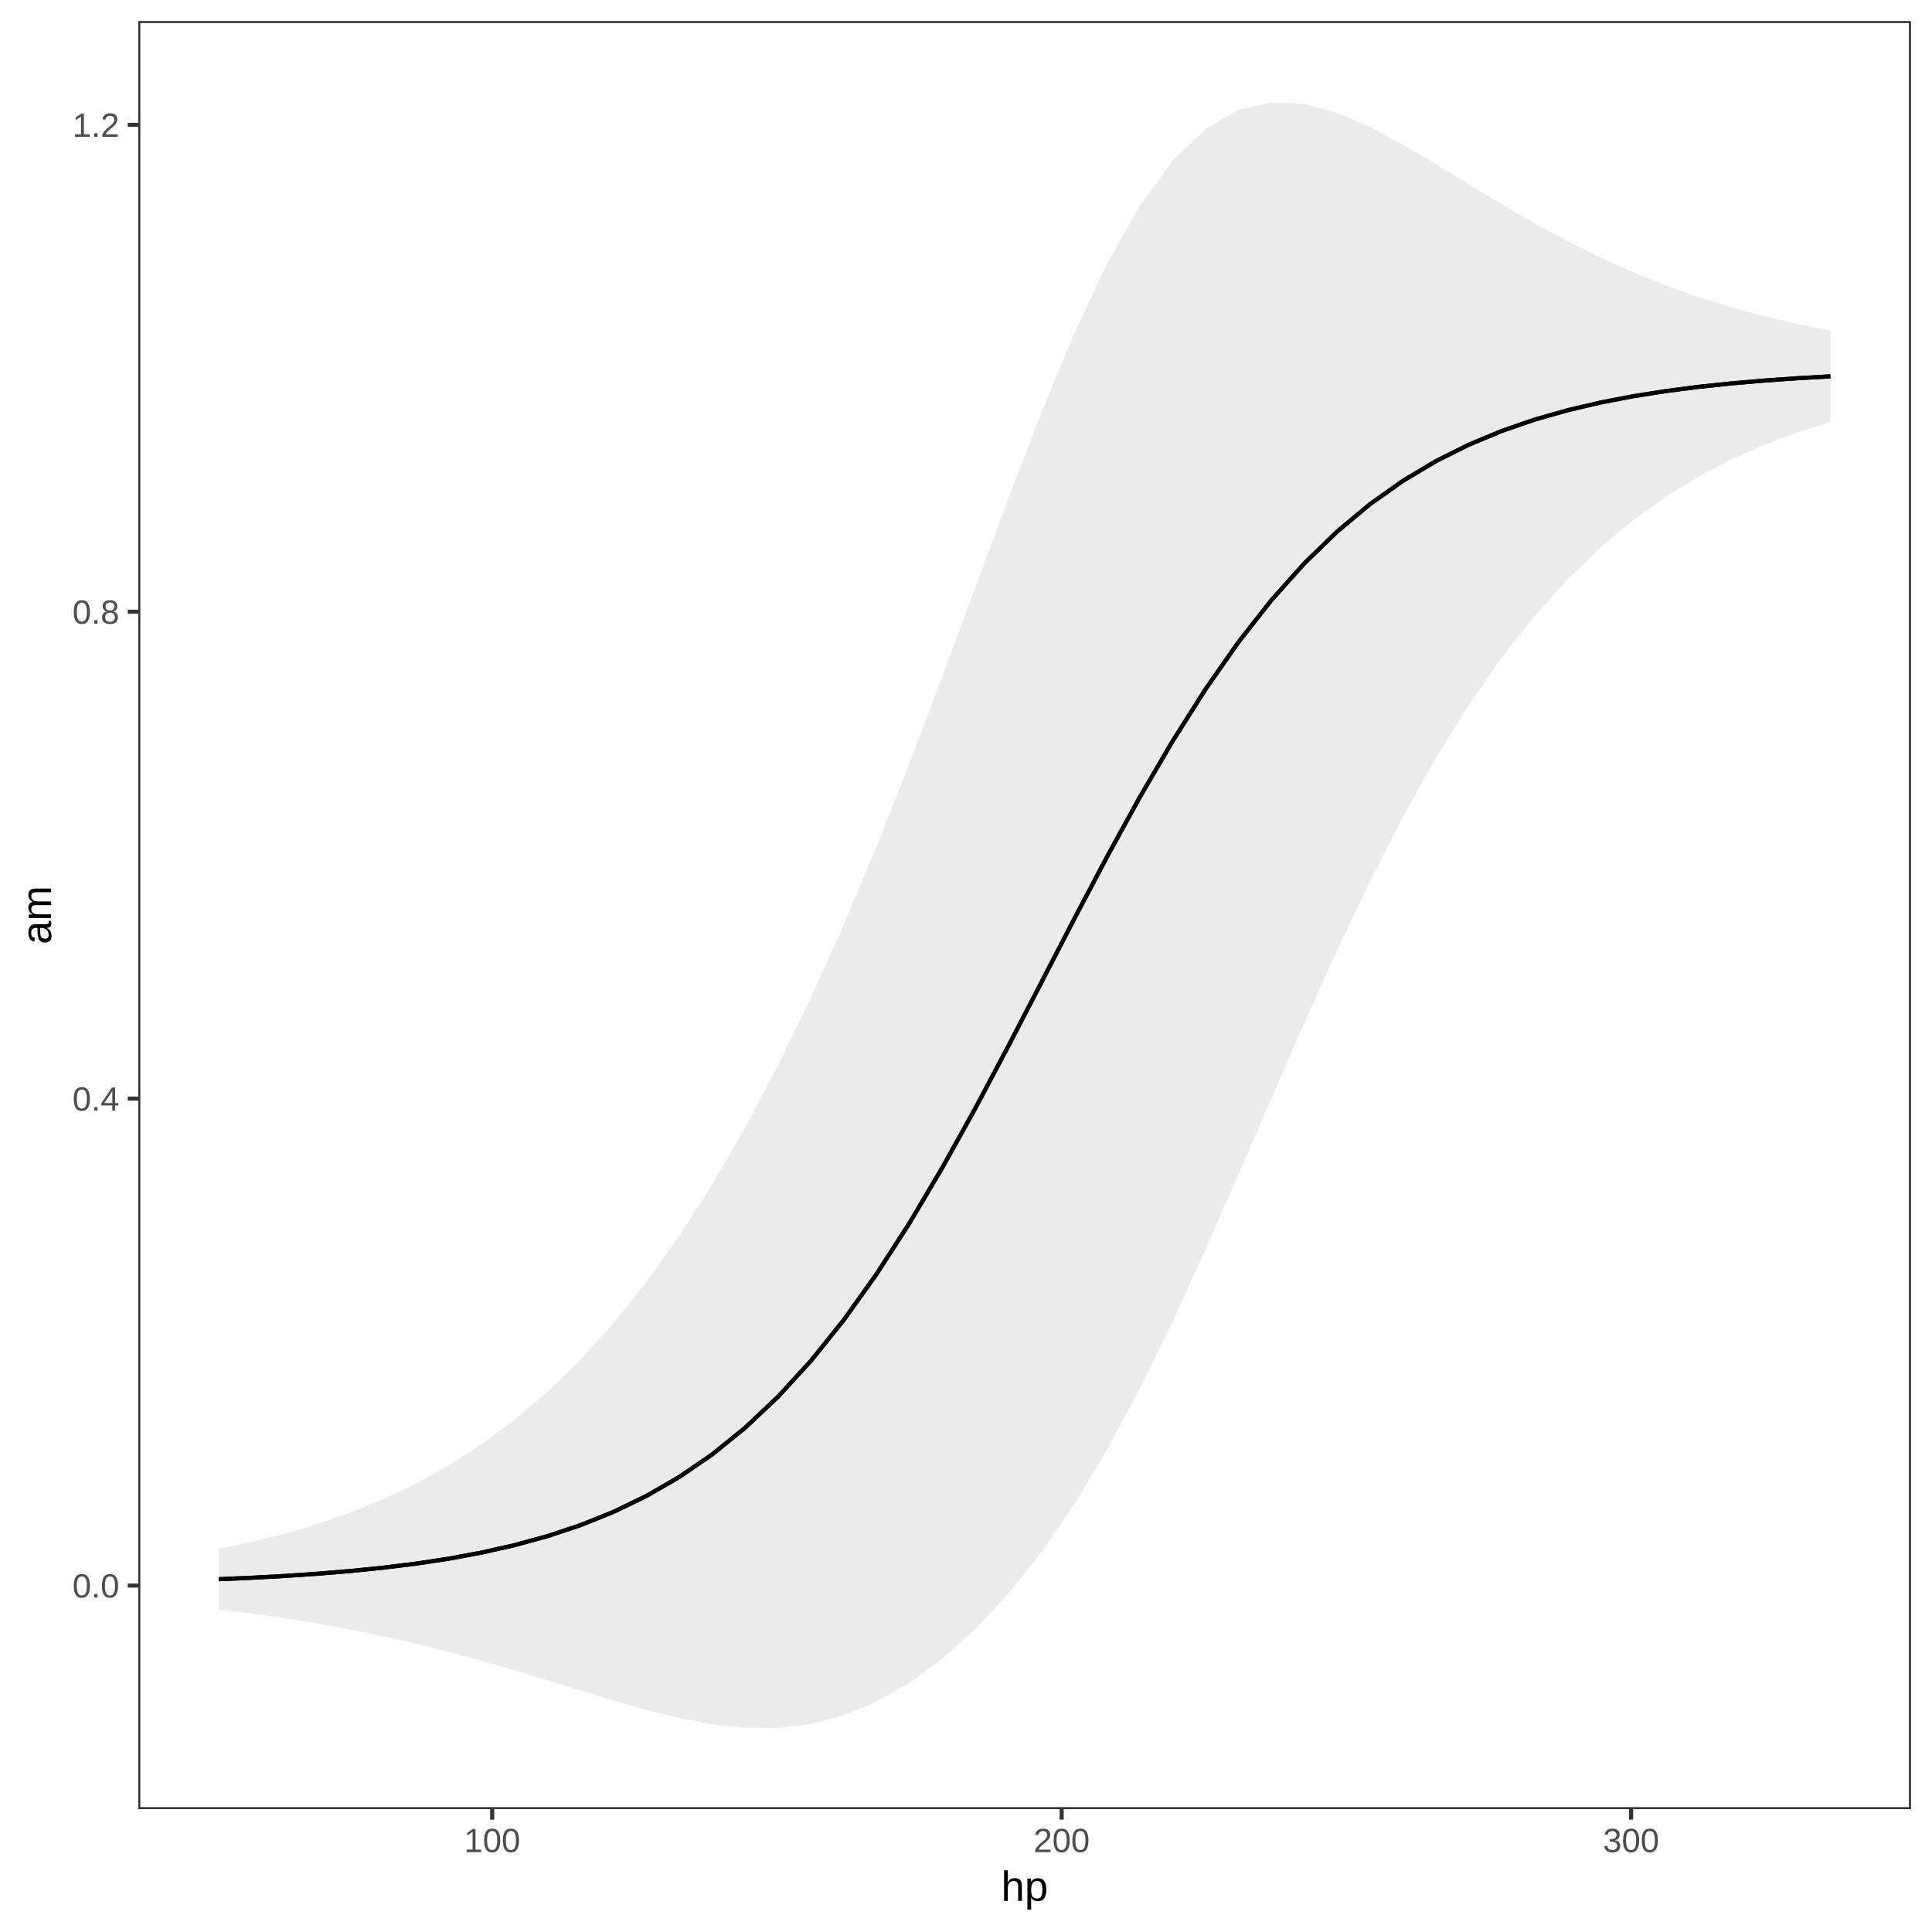
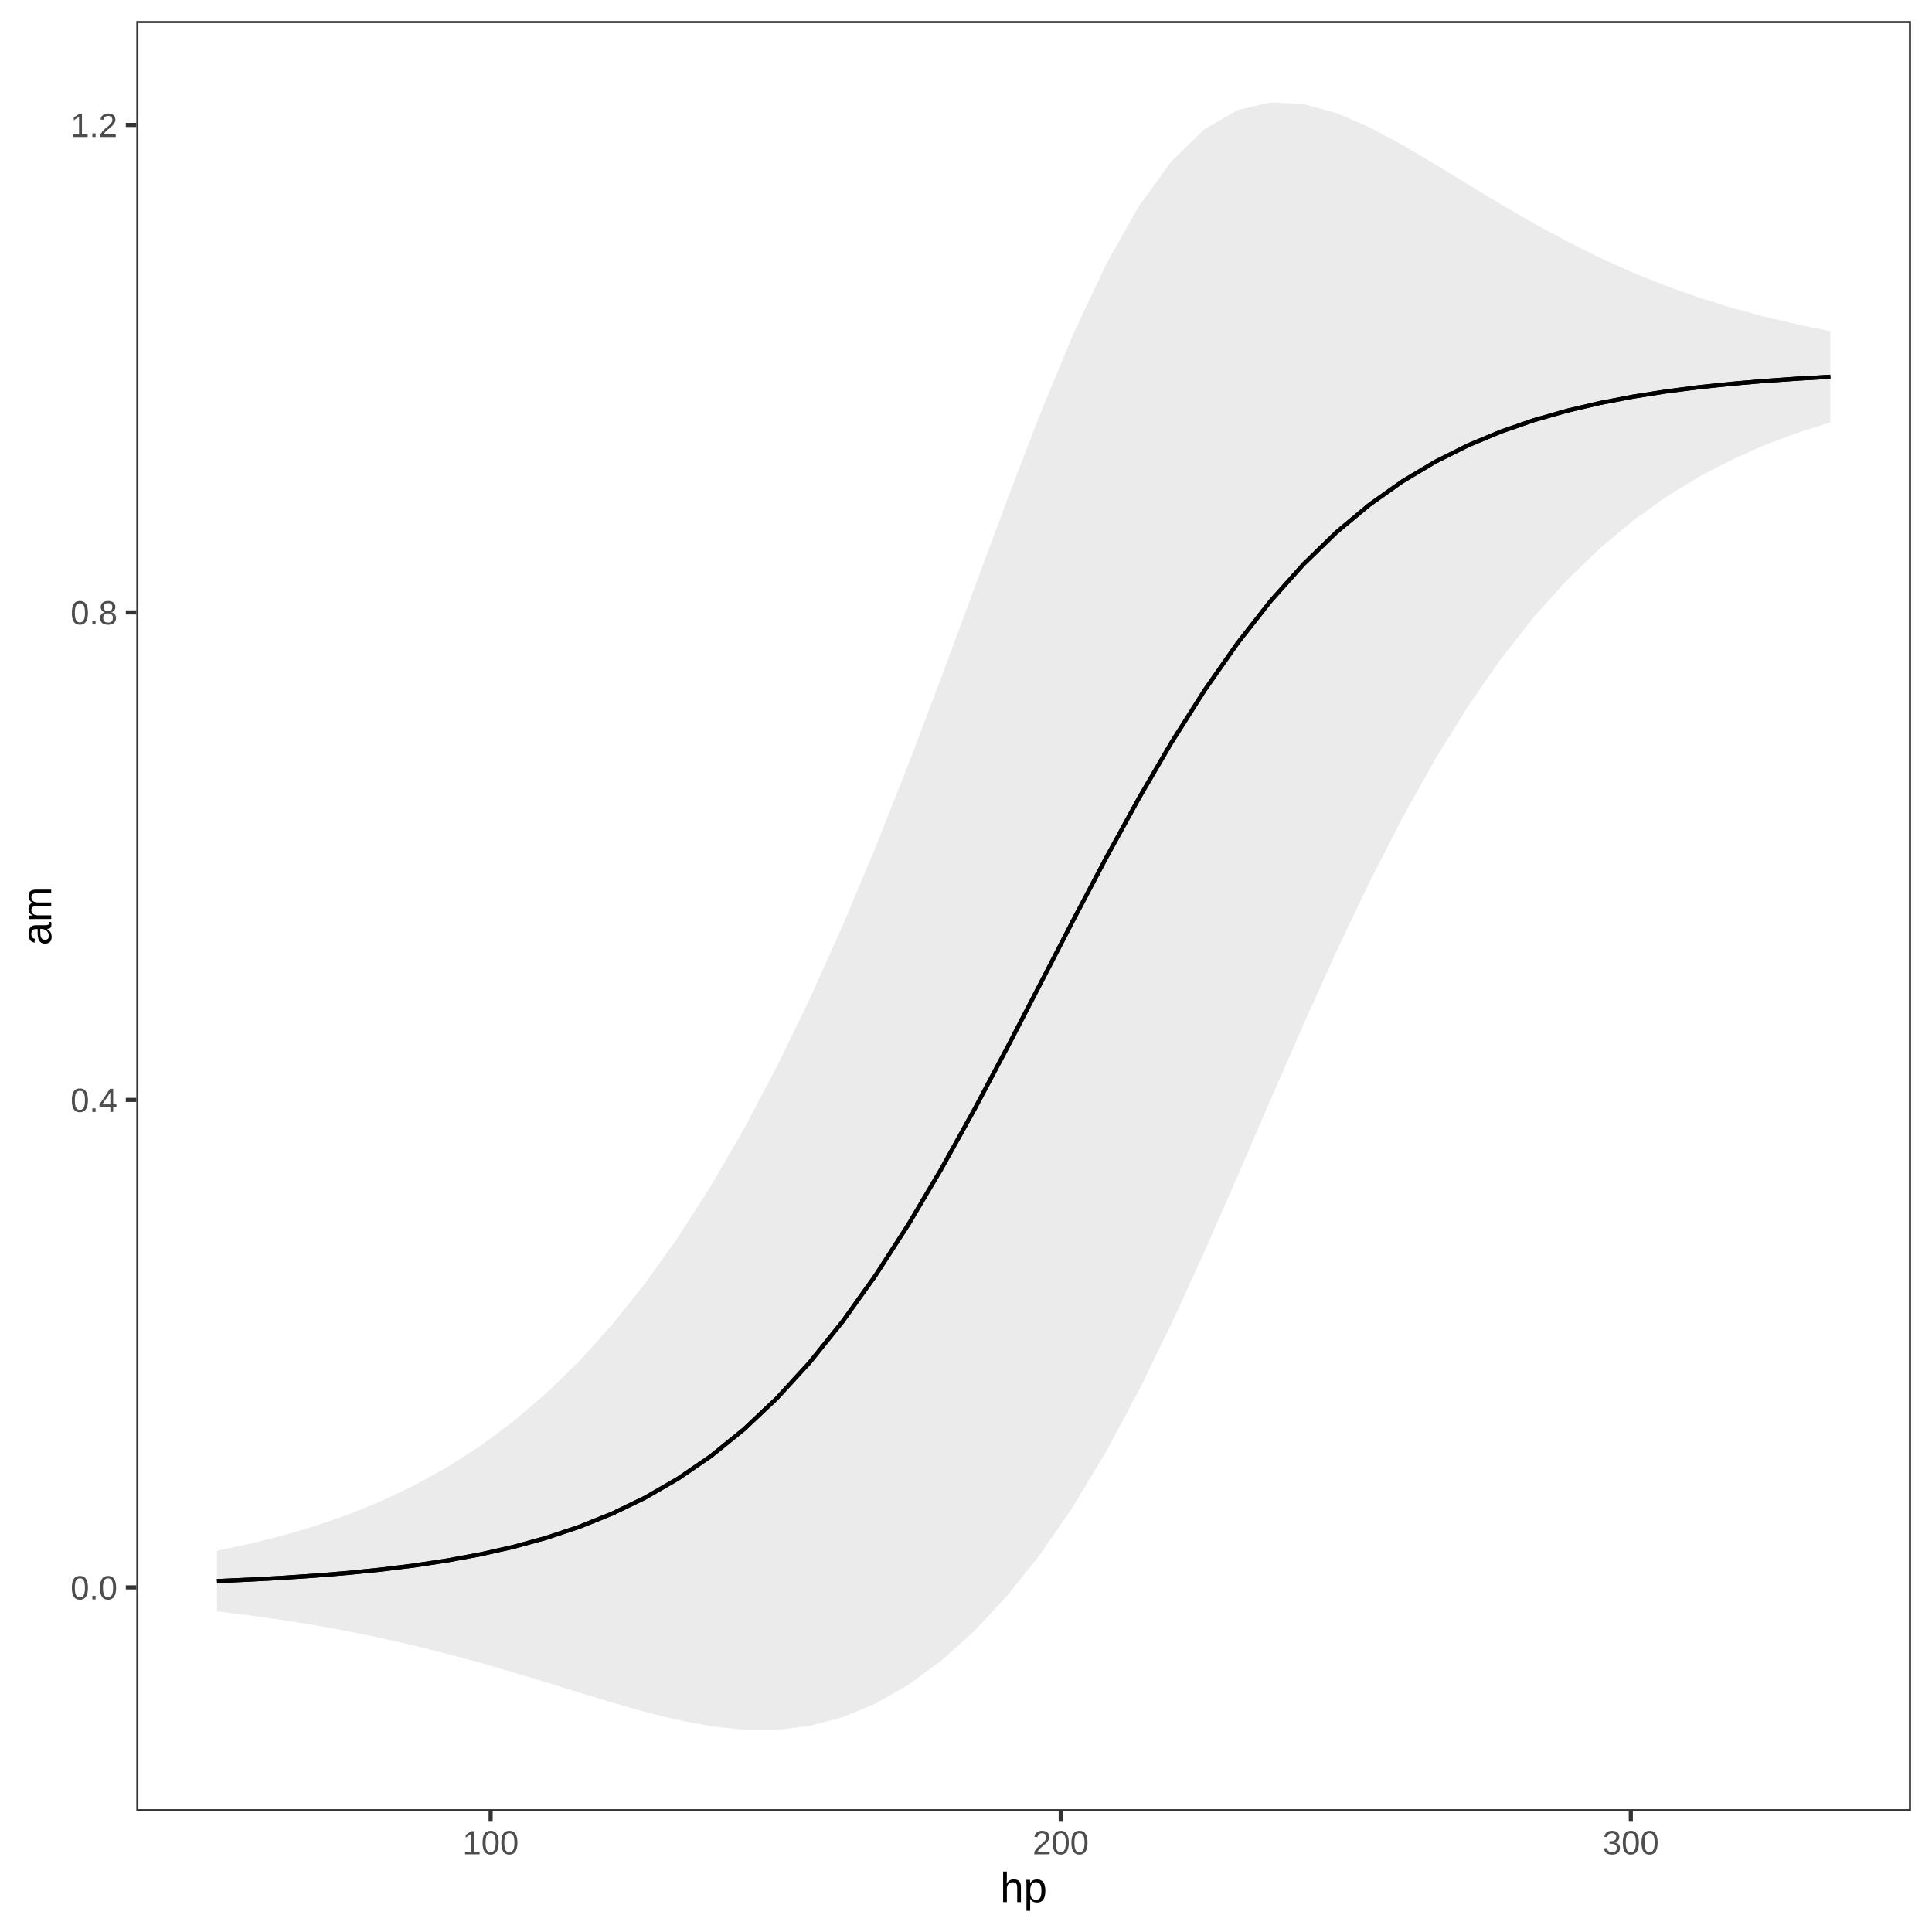
- <svg xmlns="http://www.w3.org/2000/svg" class="svglite" width="504.00pt" height="504.00pt" viewBox="0 0 504.00 504.00">
-   <defs>
-     <style type="text/css">
+ <svg xmlns="http://www.w3.org/2000/svg" width="504.00pt" height="504.00pt" viewBox="0 0 504.00 504.00">
+   <g class="svglite">
+     <defs>
+       <style type="text/css">
    .svglite line, .svglite polyline, .svglite polygon, .svglite path, .svglite rect, .svglite circle {
      fill: none;
      stroke: #000000;
      stroke-linecap: round;
      stroke-linejoin: round;
      stroke-miterlimit: 10.00;
    }
    .svglite text {
      white-space: pre;
    }
+     .svglite g.glyphgroup path {
+       fill: inherit;
+       stroke: none;
+     }
  </style>
-   </defs>
-   <rect width="100%" height="100%" style="stroke: none; fill: #FFFFFF;" />
-   <defs>
-     <clipPath id="cpMC4wMHw1MDQuMDB8MC4wMHw1MDQuMDA=">
-       <rect x="0.00" y="0.00" width="504.00" height="504.00" />
-     </clipPath>
-   </defs>
-   <g clip-path="url(#cpMC4wMHw1MDQuMDB8MC4wMHw1MDQuMDA=)">
-     <rect x="0" y="0.00" width="504.00" height="504.00" style="stroke-width: 1.07; stroke: #FFFFFF; fill: #FFFFFF;" />
-   </g>
-   <defs>
-     <clipPath id="cpMzYuMDd8NDk4LjUyfDUuNDh8NDcxLjk1">
-       <rect x="36.07" y="5.48" width="462.45" height="466.47" />
-     </clipPath>
-   </defs>
-   <g clip-path="url(#cpMzYuMDd8NDk4LjUyfDUuNDh8NDcxLjk1)">
-     <rect x="36.07" y="5.48" width="462.45" height="466.47" style="stroke-width: 1.07; stroke: none; fill: #FFFFFF;" />
-     <polygon points="57.09,404.07 65.67,402.25 74.25,400.10 82.83,397.56 91.41,394.58 99.99,391.09 108.57,387.00 117.15,382.25 125.73,376.73 134.31,370.36 142.89,363.04 151.47,354.68 160.05,345.17 168.63,334.44 177.21,322.41 185.79,309.02 194.37,294.22 202.95,277.99 211.53,260.32 220.11,241.23 228.69,220.78 237.27,199.11 245.84,176.47 254.42,153.29 263.00,130.17 271.58,107.85 280.16,87.18 288.74,68.92 297.32,53.71 305.90,41.92 314.48,33.64 323.06,28.69 331.64,26.68 340.22,27.12 348.80,29.46 357.38,33.16 365.96,37.75 374.54,42.83 383.12,48.08 391.70,53.27 400.28,58.24 408.86,62.89 417.44,67.16 426.02,71.02 434.60,74.47 443.18,77.52 451.76,80.19 460.34,82.53 468.92,84.55 477.50,86.29 477.50,110.07 468.92,112.79 460.34,116.01 451.76,119.82 443.18,124.30 434.60,129.56 426.02,135.72 417.44,142.88 408.86,151.18 400.28,160.73 391.70,171.63 383.12,183.97 374.54,197.81 365.96,213.14 357.38,229.89 348.80,247.89 340.22,266.90 331.64,286.55 323.06,306.40 314.48,325.96 305.90,344.74 297.32,362.29 288.74,378.29 280.16,392.54 271.58,405.02 263.00,415.79 254.42,424.98 245.84,432.68 237.27,438.98 228.69,443.89 220.11,447.45 211.53,449.71 202.95,450.75 194.37,450.71 185.79,449.79 177.21,448.18 168.63,446.06 160.05,443.62 151.47,441.02 142.89,438.37 134.31,435.76 125.73,433.27 117.15,430.94 108.57,428.79 99.99,426.84 91.41,425.08 82.83,423.52 74.25,422.13 65.67,420.92 57.09,419.86 " style="stroke-width: 0.00; stroke: none; stroke-linecap: butt; fill: #333333; fill-opacity: 0.10;" />
-     <polyline points="57.09,404.07 65.67,402.25 74.25,400.10 82.83,397.56 91.41,394.58 99.99,391.09 108.57,387.00 117.15,382.25 125.73,376.73 134.31,370.36 142.89,363.04 151.47,354.68 160.05,345.17 168.63,334.44 177.21,322.41 185.79,309.02 194.37,294.22 202.95,277.99 211.53,260.32 220.11,241.23 228.69,220.78 237.27,199.11 245.84,176.47 254.42,153.29 263.00,130.17 271.58,107.85 280.16,87.18 288.74,68.92 297.32,53.71 305.90,41.92 314.48,33.64 323.06,28.69 331.64,26.68 340.22,27.12 348.80,29.46 357.38,33.16 365.96,37.75 374.54,42.83 383.12,48.08 391.70,53.27 400.28,58.24 408.86,62.89 417.44,67.16 426.02,71.02 434.60,74.47 443.18,77.52 451.76,80.19 460.34,82.53 468.92,84.55 477.50,86.29 " style="stroke-width: 1.07; stroke: none; stroke-linecap: butt;" />
-     <polyline points="477.50,110.07 468.92,112.79 460.34,116.01 451.76,119.82 443.18,124.30 434.60,129.56 426.02,135.72 417.44,142.88 408.86,151.18 400.28,160.73 391.70,171.63 383.12,183.97 374.54,197.81 365.96,213.14 357.38,229.89 348.80,247.89 340.22,266.90 331.64,286.55 323.06,306.40 314.48,325.96 305.90,344.74 297.32,362.29 288.74,378.29 280.16,392.54 271.58,405.02 263.00,415.79 254.42,424.98 245.84,432.68 237.27,438.98 228.69,443.89 220.11,447.45 211.53,449.71 202.95,450.75 194.37,450.71 185.79,449.79 177.21,448.18 168.63,446.06 160.05,443.62 151.47,441.02 142.89,438.37 134.31,435.76 125.73,433.27 117.15,430.94 108.57,428.79 99.99,426.84 91.41,425.08 82.83,423.52 74.25,422.13 65.67,420.92 57.09,419.86 " style="stroke-width: 1.07; stroke: none; stroke-linecap: butt;" />
-     <polyline points="57.09,411.97 65.67,411.59 74.25,411.12 82.83,410.54 91.41,409.83 99.99,408.96 108.57,407.90 117.15,406.60 125.73,405.00 134.31,403.06 142.89,400.71 151.47,397.85 160.05,394.40 168.63,390.25 177.21,385.29 185.79,379.41 194.37,372.47 202.95,364.37 211.53,355.02 220.11,344.34 228.69,332.34 237.27,319.04 245.84,304.58 254.42,289.14 263.00,272.98 271.58,256.44 280.16,239.86 288.74,223.60 297.32,208.00 305.90,193.33 314.48,179.80 323.06,167.54 331.64,156.61 340.22,147.01 348.80,138.68 357.38,131.53 365.96,125.45 374.54,120.32 383.12,116.03 391.70,112.45 400.28,109.48 408.86,107.04 417.44,105.02 426.02,103.37 434.60,102.02 443.18,100.91 451.76,100.01 460.34,99.27 468.92,98.67 477.50,98.18 " style="stroke-width: 1.07; stroke-linecap: butt;" />
-     <polyline points="57.09,411.97 65.67,411.59 74.25,411.12 82.83,410.54 91.41,409.83 99.99,408.96 108.57,407.90 117.15,406.60 125.73,405.00 134.31,403.06 142.89,400.71 151.47,397.85 160.05,394.40 168.63,390.25 177.21,385.29 185.79,379.41 194.37,372.47 202.95,364.37 211.53,355.02 220.11,344.34 228.69,332.34 237.27,319.04 245.84,304.58 254.42,289.14 263.00,272.98 271.58,256.44 280.16,239.86 288.74,223.60 297.32,208.00 305.90,193.33 314.48,179.80 323.06,167.54 331.64,156.61 340.22,147.01 348.80,138.68 357.38,131.53 365.96,125.45 374.54,120.32 383.12,116.03 391.70,112.45 400.28,109.48 408.86,107.04 417.44,105.02 426.02,103.37 434.60,102.02 443.18,100.91 451.76,100.01 460.34,99.27 468.92,98.67 477.50,98.18 " style="stroke-width: 1.07; stroke-linecap: butt;" />
-     <rect x="36.07" y="5.48" width="462.45" height="466.47" style="stroke-width: 1.07; stroke: #333333;" />
-   </g>
-   <g clip-path="url(#cpMC4wMHw1MDQuMDB8MC4wMHw1MDQuMDA=)">
-     <text x="31.14" y="416.76" text-anchor="end" style="font-size: 8.80px;fill: #4D4D4D; font-family: &quot;Liberation Sans&quot;;" textLength="12.42px" lengthAdjust="spacingAndGlyphs">0.0</text>
-     <text x="31.14" y="289.74" text-anchor="end" style="font-size: 8.80px;fill: #4D4D4D; font-family: &quot;Liberation Sans&quot;;" textLength="12.42px" lengthAdjust="spacingAndGlyphs">0.4</text>
-     <text x="31.14" y="162.72" text-anchor="end" style="font-size: 8.80px;fill: #4D4D4D; font-family: &quot;Liberation Sans&quot;;" textLength="12.42px" lengthAdjust="spacingAndGlyphs">0.8</text>
-     <text x="31.14" y="35.70" text-anchor="end" style="font-size: 8.80px;fill: #4D4D4D; font-family: &quot;Liberation Sans&quot;;" textLength="12.42px" lengthAdjust="spacingAndGlyphs">1.2</text>
-     <polyline points="33.33,413.62 36.07,413.62 " style="stroke-width: 1.07; stroke: #333333; stroke-linecap: butt;" />
-     <polyline points="33.33,286.60 36.07,286.60 " style="stroke-width: 1.07; stroke: #333333; stroke-linecap: butt;" />
-     <polyline points="33.33,159.58 36.07,159.58 " style="stroke-width: 1.07; stroke: #333333; stroke-linecap: butt;" />
-     <polyline points="33.33,32.56 36.07,32.56 " style="stroke-width: 1.07; stroke: #333333; stroke-linecap: butt;" />
-     <polyline points="128.40,474.69 128.40,471.95 " style="stroke-width: 1.07; stroke: #333333; stroke-linecap: butt;" />
-     <polyline points="276.95,474.69 276.95,471.95 " style="stroke-width: 1.07; stroke: #333333; stroke-linecap: butt;" />
-     <polyline points="425.51,474.69 425.51,471.95 " style="stroke-width: 1.07; stroke: #333333; stroke-linecap: butt;" />
-     <text x="128.40" y="483.17" text-anchor="middle" style="font-size: 8.80px;fill: #4D4D4D; font-family: &quot;Liberation Sans&quot;;" textLength="15.10px" lengthAdjust="spacingAndGlyphs">100</text>
-     <text x="276.95" y="483.17" text-anchor="middle" style="font-size: 8.80px;fill: #4D4D4D; font-family: &quot;Liberation Sans&quot;;" textLength="15.10px" lengthAdjust="spacingAndGlyphs">200</text>
-     <text x="425.51" y="483.17" text-anchor="middle" style="font-size: 8.80px;fill: #4D4D4D; font-family: &quot;Liberation Sans&quot;;" textLength="15.10px" lengthAdjust="spacingAndGlyphs">300</text>
-     <text x="267.29" y="495.88" text-anchor="middle" style="font-size: 11.00px; font-family: &quot;Liberation Sans&quot;;" textLength="13.56px" lengthAdjust="spacingAndGlyphs">hp</text>
-     <text transform="translate(13.33,238.71) rotate(-90)" text-anchor="middle" style="font-size: 11.00px; font-family: &quot;Liberation Sans&quot;;" textLength="16.45px" lengthAdjust="spacingAndGlyphs">am</text>
+     </defs>
+     <rect width="100%" height="100%" style="stroke: none; fill: #FFFFFF;" />
+     <defs>
+       <clipPath id="cpMC4wMHw1MDQuMDB8MC4wMHw1MDQuMDA=">
+         <rect x="0.00" y="0.00" width="504.00" height="504.00" />
+       </clipPath>
+     </defs>
+     <g clip-path="url(#cpMC4wMHw1MDQuMDB8MC4wMHw1MDQuMDA=)">
+       <rect x="0.00" y="0.00" width="504.00" height="504.00" style="stroke-width: 1.07; stroke: #FFFFFF; fill: #FFFFFF;" />
+     </g>
+     <defs>
+       <clipPath id="cpMzUuNTZ8NDk4LjUyfDUuNDh8NDcyLjUw">
+         <rect x="35.56" y="5.48" width="462.96" height="467.02" />
+       </clipPath>
+     </defs>
+     <g clip-path="url(#cpMzUuNTZ8NDk4LjUyfDUuNDh8NDcyLjUw)">
+       <rect x="35.56" y="5.48" width="462.96" height="467.02" style="stroke-width: 1.07; stroke: none; fill: #FFFFFF;" />
+       <polygon points="56.61,404.55 65.20,402.72 73.79,400.57 82.38,398.03 90.96,395.04 99.55,391.55 108.14,387.46 116.73,382.70 125.32,377.18 133.91,370.80 142.50,363.47 151.09,355.09 159.68,345.57 168.27,334.83 176.86,322.79 185.45,309.38 194.03,294.57 202.62,278.32 211.21,260.63 219.80,241.51 228.39,221.04 236.98,199.34 245.57,176.68 254.16,153.47 262.75,130.32 271.34,107.97 279.93,87.27 288.52,69.00 297.10,53.77 305.69,41.97 314.28,33.67 322.87,28.71 331.46,26.71 340.05,27.15 348.64,29.49 357.23,33.20 365.82,37.79 374.41,42.87 383.00,48.13 391.59,53.33 400.17,58.31 408.76,62.96 417.35,67.24 425.94,71.10 434.53,74.55 443.12,77.60 451.71,80.28 460.30,82.62 468.89,84.64 477.48,86.39 477.48,110.19 468.89,112.91 460.30,116.14 451.71,119.95 443.12,124.44 434.53,129.71 425.94,135.87 417.35,143.05 408.76,151.35 400.17,160.91 391.59,171.83 383.00,184.19 374.41,198.04 365.82,213.39 357.23,230.15 348.64,248.18 340.05,267.21 331.46,286.88 322.87,306.76 314.28,326.34 305.69,345.14 297.10,362.72 288.52,378.73 279.93,393.00 271.34,405.50 262.75,416.28 254.16,425.48 245.57,433.19 236.98,439.49 228.39,444.41 219.80,447.98 211.21,450.23 202.62,451.28 194.03,451.24 185.45,450.32 176.86,448.70 168.27,446.58 159.68,444.14 151.09,441.54 142.50,438.88 133.91,436.28 125.32,433.78 116.73,431.45 108.14,429.29 99.55,427.34 90.96,425.58 82.38,424.01 73.79,422.63 65.20,421.42 56.61,420.36 " style="stroke-width: 0.00; stroke: none; stroke-linecap: butt; fill: #333333; fill-opacity: 0.10;" />
+       <polyline points="56.61,404.55 65.20,402.72 73.79,400.57 82.38,398.03 90.96,395.04 99.55,391.55 108.14,387.46 116.73,382.70 125.32,377.18 133.91,370.80 142.50,363.47 151.09,355.09 159.68,345.57 168.27,334.83 176.86,322.79 185.45,309.38 194.03,294.57 202.62,278.32 211.21,260.63 219.80,241.51 228.39,221.04 236.98,199.34 245.57,176.68 254.16,153.47 262.75,130.32 271.34,107.97 279.93,87.27 288.52,69.00 297.10,53.77 305.69,41.97 314.28,33.67 322.87,28.71 331.46,26.71 340.05,27.15 348.64,29.49 357.23,33.20 365.82,37.79 374.41,42.87 383.00,48.13 391.59,53.33 400.17,58.31 408.76,62.96 417.35,67.24 425.94,71.10 434.53,74.55 443.12,77.60 451.71,80.28 460.30,82.62 468.89,84.64 477.48,86.39 " style="stroke-width: 1.07; stroke: none; stroke-linecap: butt;" />
+       <polyline points="477.48,110.19 468.89,112.91 460.30,116.14 451.71,119.95 443.12,124.44 434.53,129.71 425.94,135.87 417.35,143.05 408.76,151.35 400.17,160.91 391.59,171.83 383.00,184.19 374.41,198.04 365.82,213.39 357.23,230.15 348.64,248.18 340.05,267.21 331.46,286.88 322.87,306.76 314.28,326.34 305.69,345.14 297.10,362.72 288.52,378.73 279.93,393.00 271.34,405.50 262.75,416.28 254.16,425.48 245.57,433.19 236.98,439.49 228.39,444.41 219.80,447.98 211.21,450.23 202.62,451.28 194.03,451.24 185.45,450.32 176.86,448.70 168.27,446.58 159.68,444.14 151.09,441.54 142.50,438.88 133.91,436.28 125.32,433.78 116.73,431.45 108.14,429.29 99.55,427.34 90.96,425.58 82.38,424.01 73.79,422.63 65.20,421.42 56.61,420.36 " style="stroke-width: 1.07; stroke: none; stroke-linecap: butt;" />
+       <polyline points="56.61,412.45 65.20,412.07 73.79,411.60 82.38,411.02 90.96,410.31 99.55,409.44 108.14,408.38 116.73,407.07 125.32,405.48 133.91,403.54 142.50,401.18 151.09,398.31 159.68,394.86 168.27,390.71 176.86,385.74 185.45,379.85 194.03,372.90 202.62,364.80 211.21,355.43 219.80,344.75 228.39,332.73 236.98,319.42 245.57,304.93 254.16,289.47 262.75,273.30 271.34,256.74 279.93,240.14 288.52,223.86 297.10,208.24 305.69,193.56 314.28,180.01 322.87,167.74 331.46,156.79 340.05,147.18 348.64,138.84 357.23,131.68 365.82,125.59 374.41,120.46 383.00,116.16 391.59,112.58 400.17,109.61 408.76,107.16 417.35,105.14 425.94,103.49 434.53,102.13 443.12,101.02 451.71,100.12 460.30,99.38 468.89,98.78 477.48,98.29 " style="stroke-width: 1.07; stroke-linecap: butt;" />
+       <polyline points="56.61,412.45 65.20,412.07 73.79,411.60 82.38,411.02 90.96,410.31 99.55,409.44 108.14,408.38 116.73,407.07 125.32,405.48 133.91,403.54 142.50,401.18 151.09,398.31 159.68,394.86 168.27,390.71 176.86,385.74 185.45,379.85 194.03,372.90 202.62,364.80 211.21,355.43 219.80,344.75 228.39,332.73 236.98,319.42 245.57,304.93 254.16,289.47 262.75,273.30 271.34,256.74 279.93,240.14 288.52,223.86 297.10,208.24 305.69,193.56 314.28,180.01 322.87,167.74 331.46,156.79 340.05,147.18 348.64,138.84 357.23,131.68 365.82,125.59 374.41,120.46 383.00,116.16 391.59,112.58 400.17,109.61 408.76,107.16 417.35,105.14 425.94,103.49 434.53,102.13 443.12,101.02 451.71,100.12 460.30,99.38 468.89,98.78 477.48,98.29 " style="stroke-width: 1.07; stroke-linecap: butt;" />
+       <rect x="35.56" y="5.48" width="462.96" height="467.02" style="stroke-width: 1.07; stroke: #333333;" />
+     </g>
+     <g clip-path="url(#cpMC4wMHw1MDQuMDB8MC4wMHw1MDQuMDA=)">
+       <text x="30.63" y="417.25" text-anchor="end" style="font-size: 8.80px;fill: #4D4D4D; font-family: &quot;Arial&quot;;" textLength="12.22px" lengthAdjust="spacingAndGlyphs">0.0</text>
+       <text x="30.63" y="290.08" text-anchor="end" style="font-size: 8.80px;fill: #4D4D4D; font-family: &quot;Arial&quot;;" textLength="12.22px" lengthAdjust="spacingAndGlyphs">0.4</text>
+       <text x="30.63" y="162.91" text-anchor="end" style="font-size: 8.80px;fill: #4D4D4D; font-family: &quot;Arial&quot;;" textLength="12.22px" lengthAdjust="spacingAndGlyphs">0.8</text>
+       <text x="30.63" y="35.74" text-anchor="end" style="font-size: 8.80px;fill: #4D4D4D; font-family: &quot;Arial&quot;;" textLength="12.22px" lengthAdjust="spacingAndGlyphs">1.2</text>
+       <polyline points="32.82,414.10 35.56,414.10 " style="stroke-width: 1.07; stroke: #333333; stroke-linecap: butt;" />
+       <polyline points="32.82,286.93 35.56,286.93 " style="stroke-width: 1.07; stroke: #333333; stroke-linecap: butt;" />
+       <polyline points="32.82,159.76 35.56,159.76 " style="stroke-width: 1.07; stroke: #333333; stroke-linecap: butt;" />
+       <polyline points="32.82,32.59 35.56,32.59 " style="stroke-width: 1.07; stroke: #333333; stroke-linecap: butt;" />
+       <polyline points="127.99,475.24 127.99,472.50 " style="stroke-width: 1.07; stroke: #333333; stroke-linecap: butt;" />
+       <polyline points="276.71,475.24 276.71,472.50 " style="stroke-width: 1.07; stroke: #333333; stroke-linecap: butt;" />
+       <polyline points="425.43,475.24 425.43,472.50 " style="stroke-width: 1.07; stroke: #333333; stroke-linecap: butt;" />
+       <text x="127.99" y="483.74" text-anchor="middle" style="font-size: 8.80px;fill: #4D4D4D; font-family: &quot;Arial&quot;;" textLength="14.67px" lengthAdjust="spacingAndGlyphs">100</text>
+       <text x="276.71" y="483.74" text-anchor="middle" style="font-size: 8.80px;fill: #4D4D4D; font-family: &quot;Arial&quot;;" textLength="14.67px" lengthAdjust="spacingAndGlyphs">200</text>
+       <text x="425.43" y="483.74" text-anchor="middle" style="font-size: 8.80px;fill: #4D4D4D; font-family: &quot;Arial&quot;;" textLength="14.67px" lengthAdjust="spacingAndGlyphs">300</text>
+       <text x="267.04" y="496.20" text-anchor="middle" style="font-size: 11.00px; font-family: &quot;Arial&quot;;" textLength="12.25px" lengthAdjust="spacingAndGlyphs">hp</text>
+       <text transform="translate(13.36,238.99) rotate(-90)" text-anchor="middle" style="font-size: 11.00px; font-family: &quot;Arial&quot;;" textLength="15.28px" lengthAdjust="spacingAndGlyphs">am</text>
+     </g>
  </g>
</svg>
